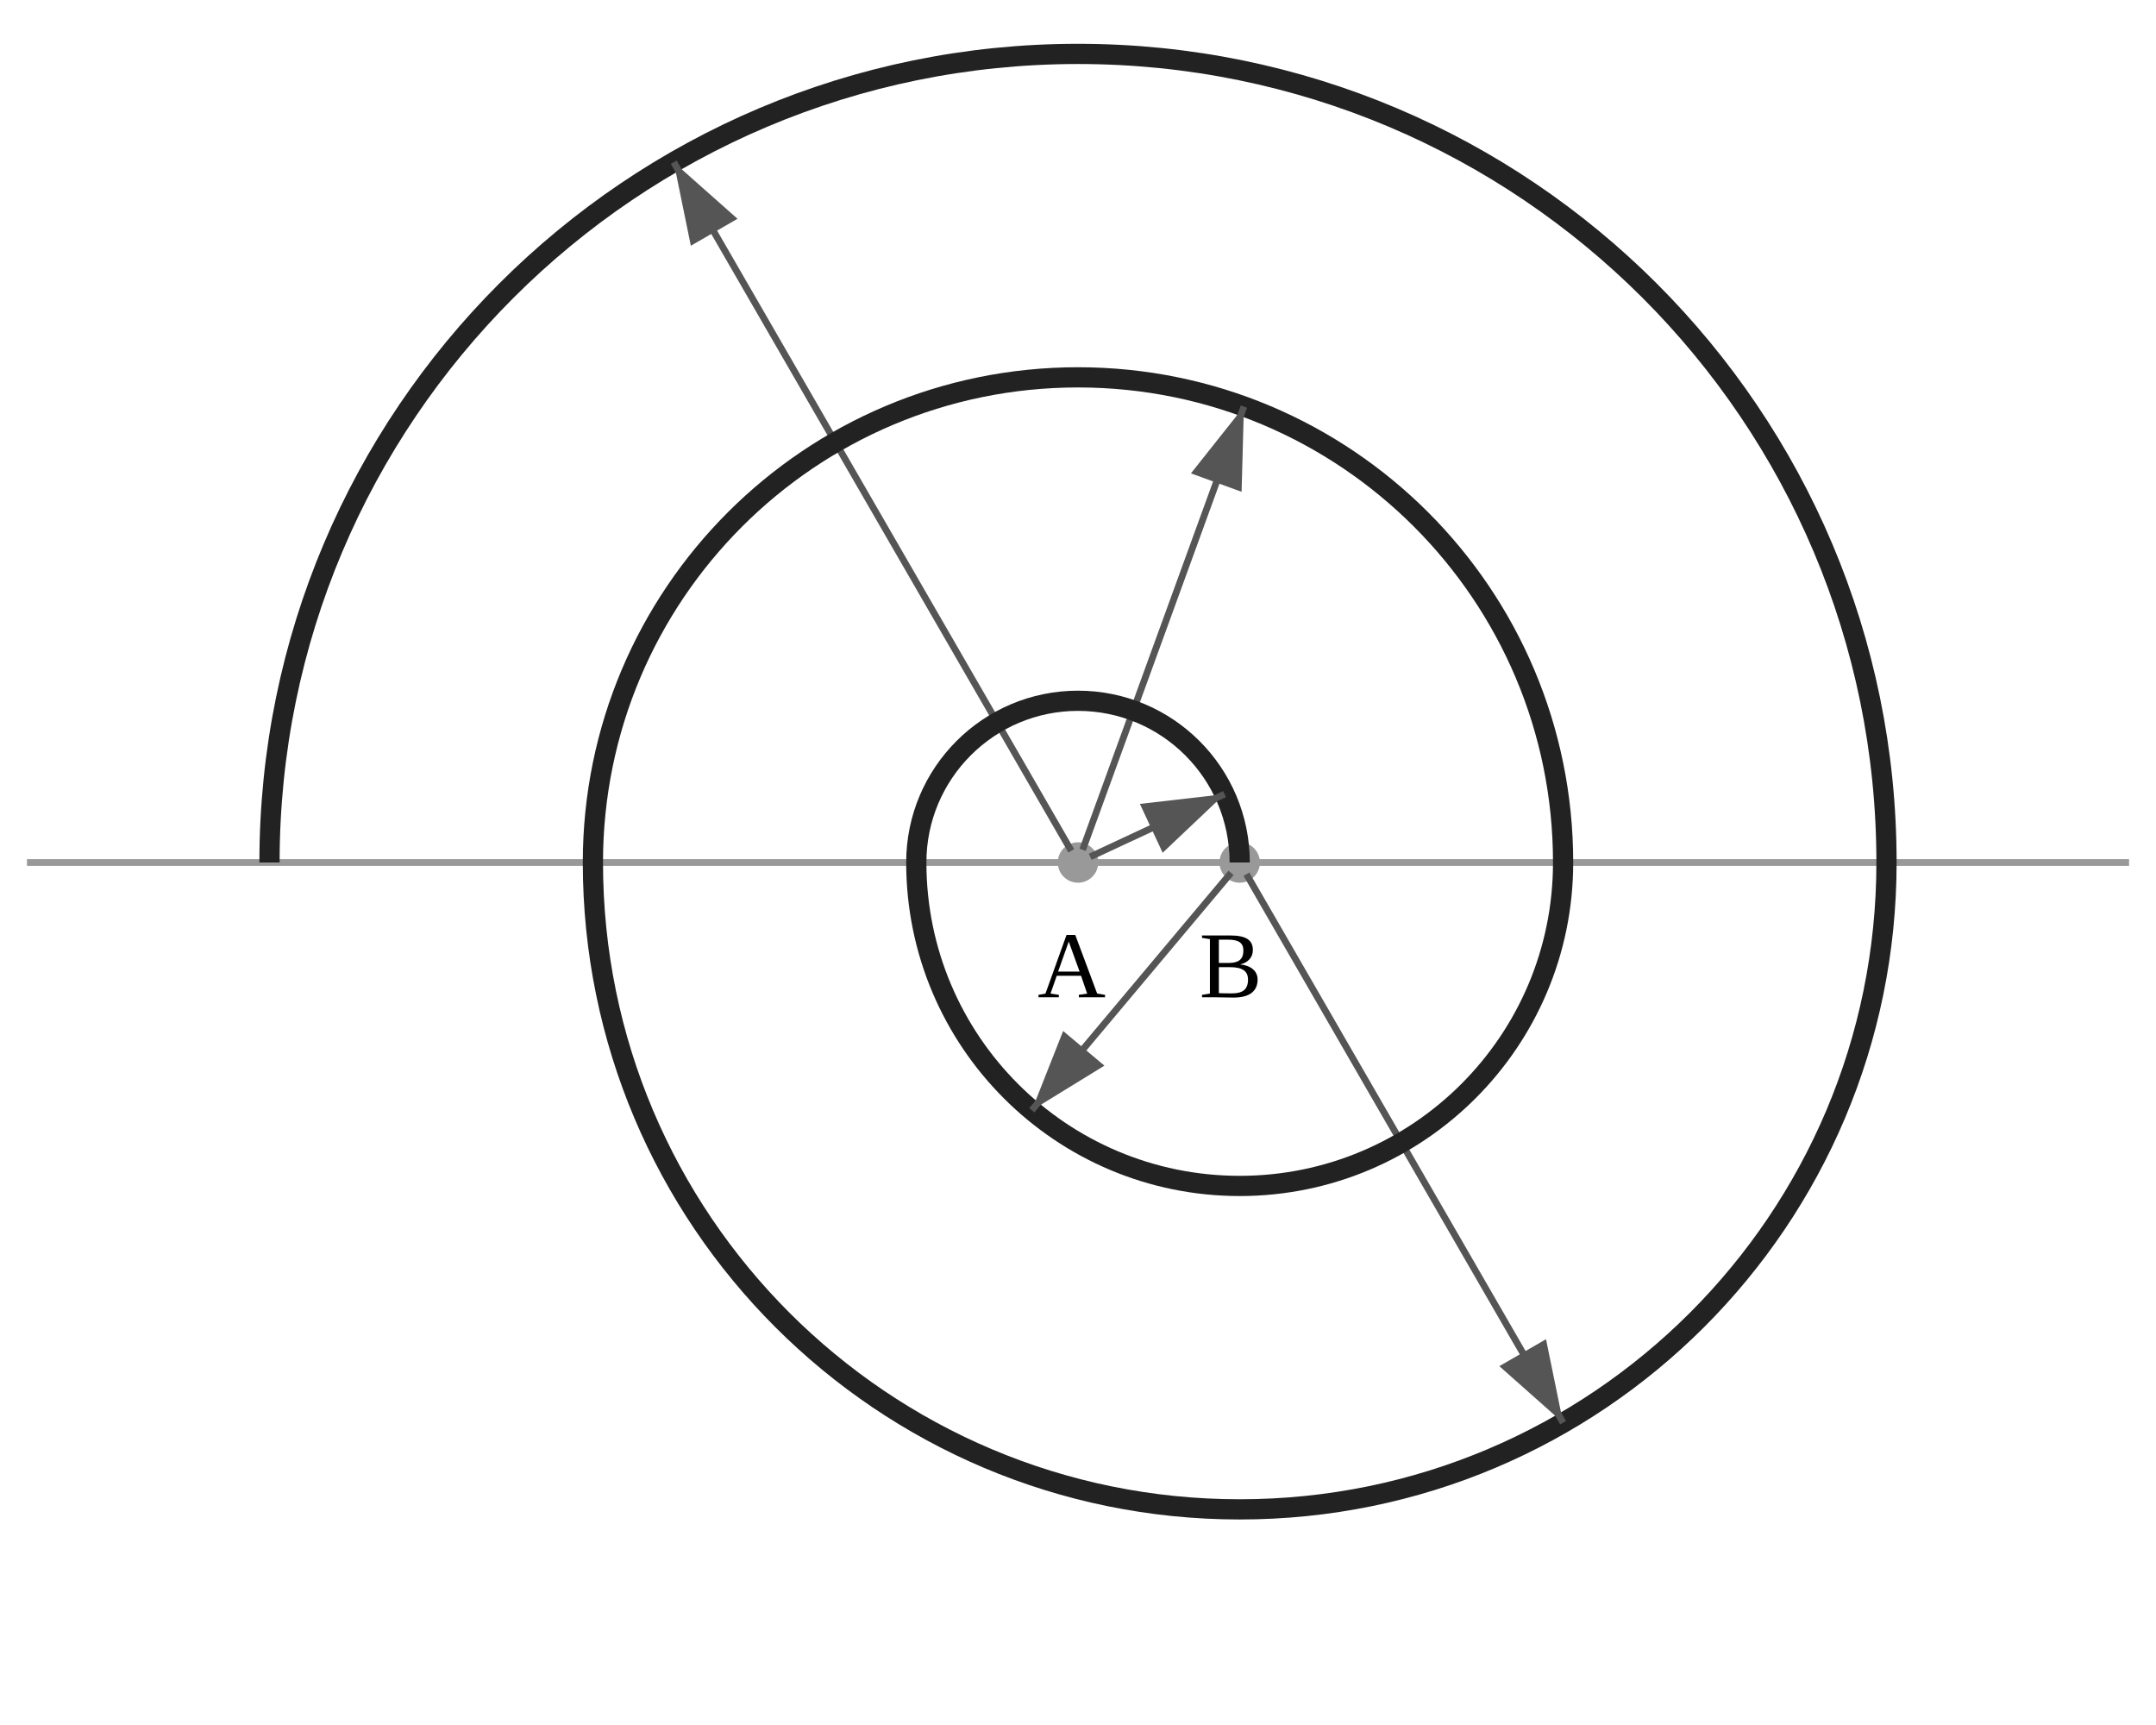
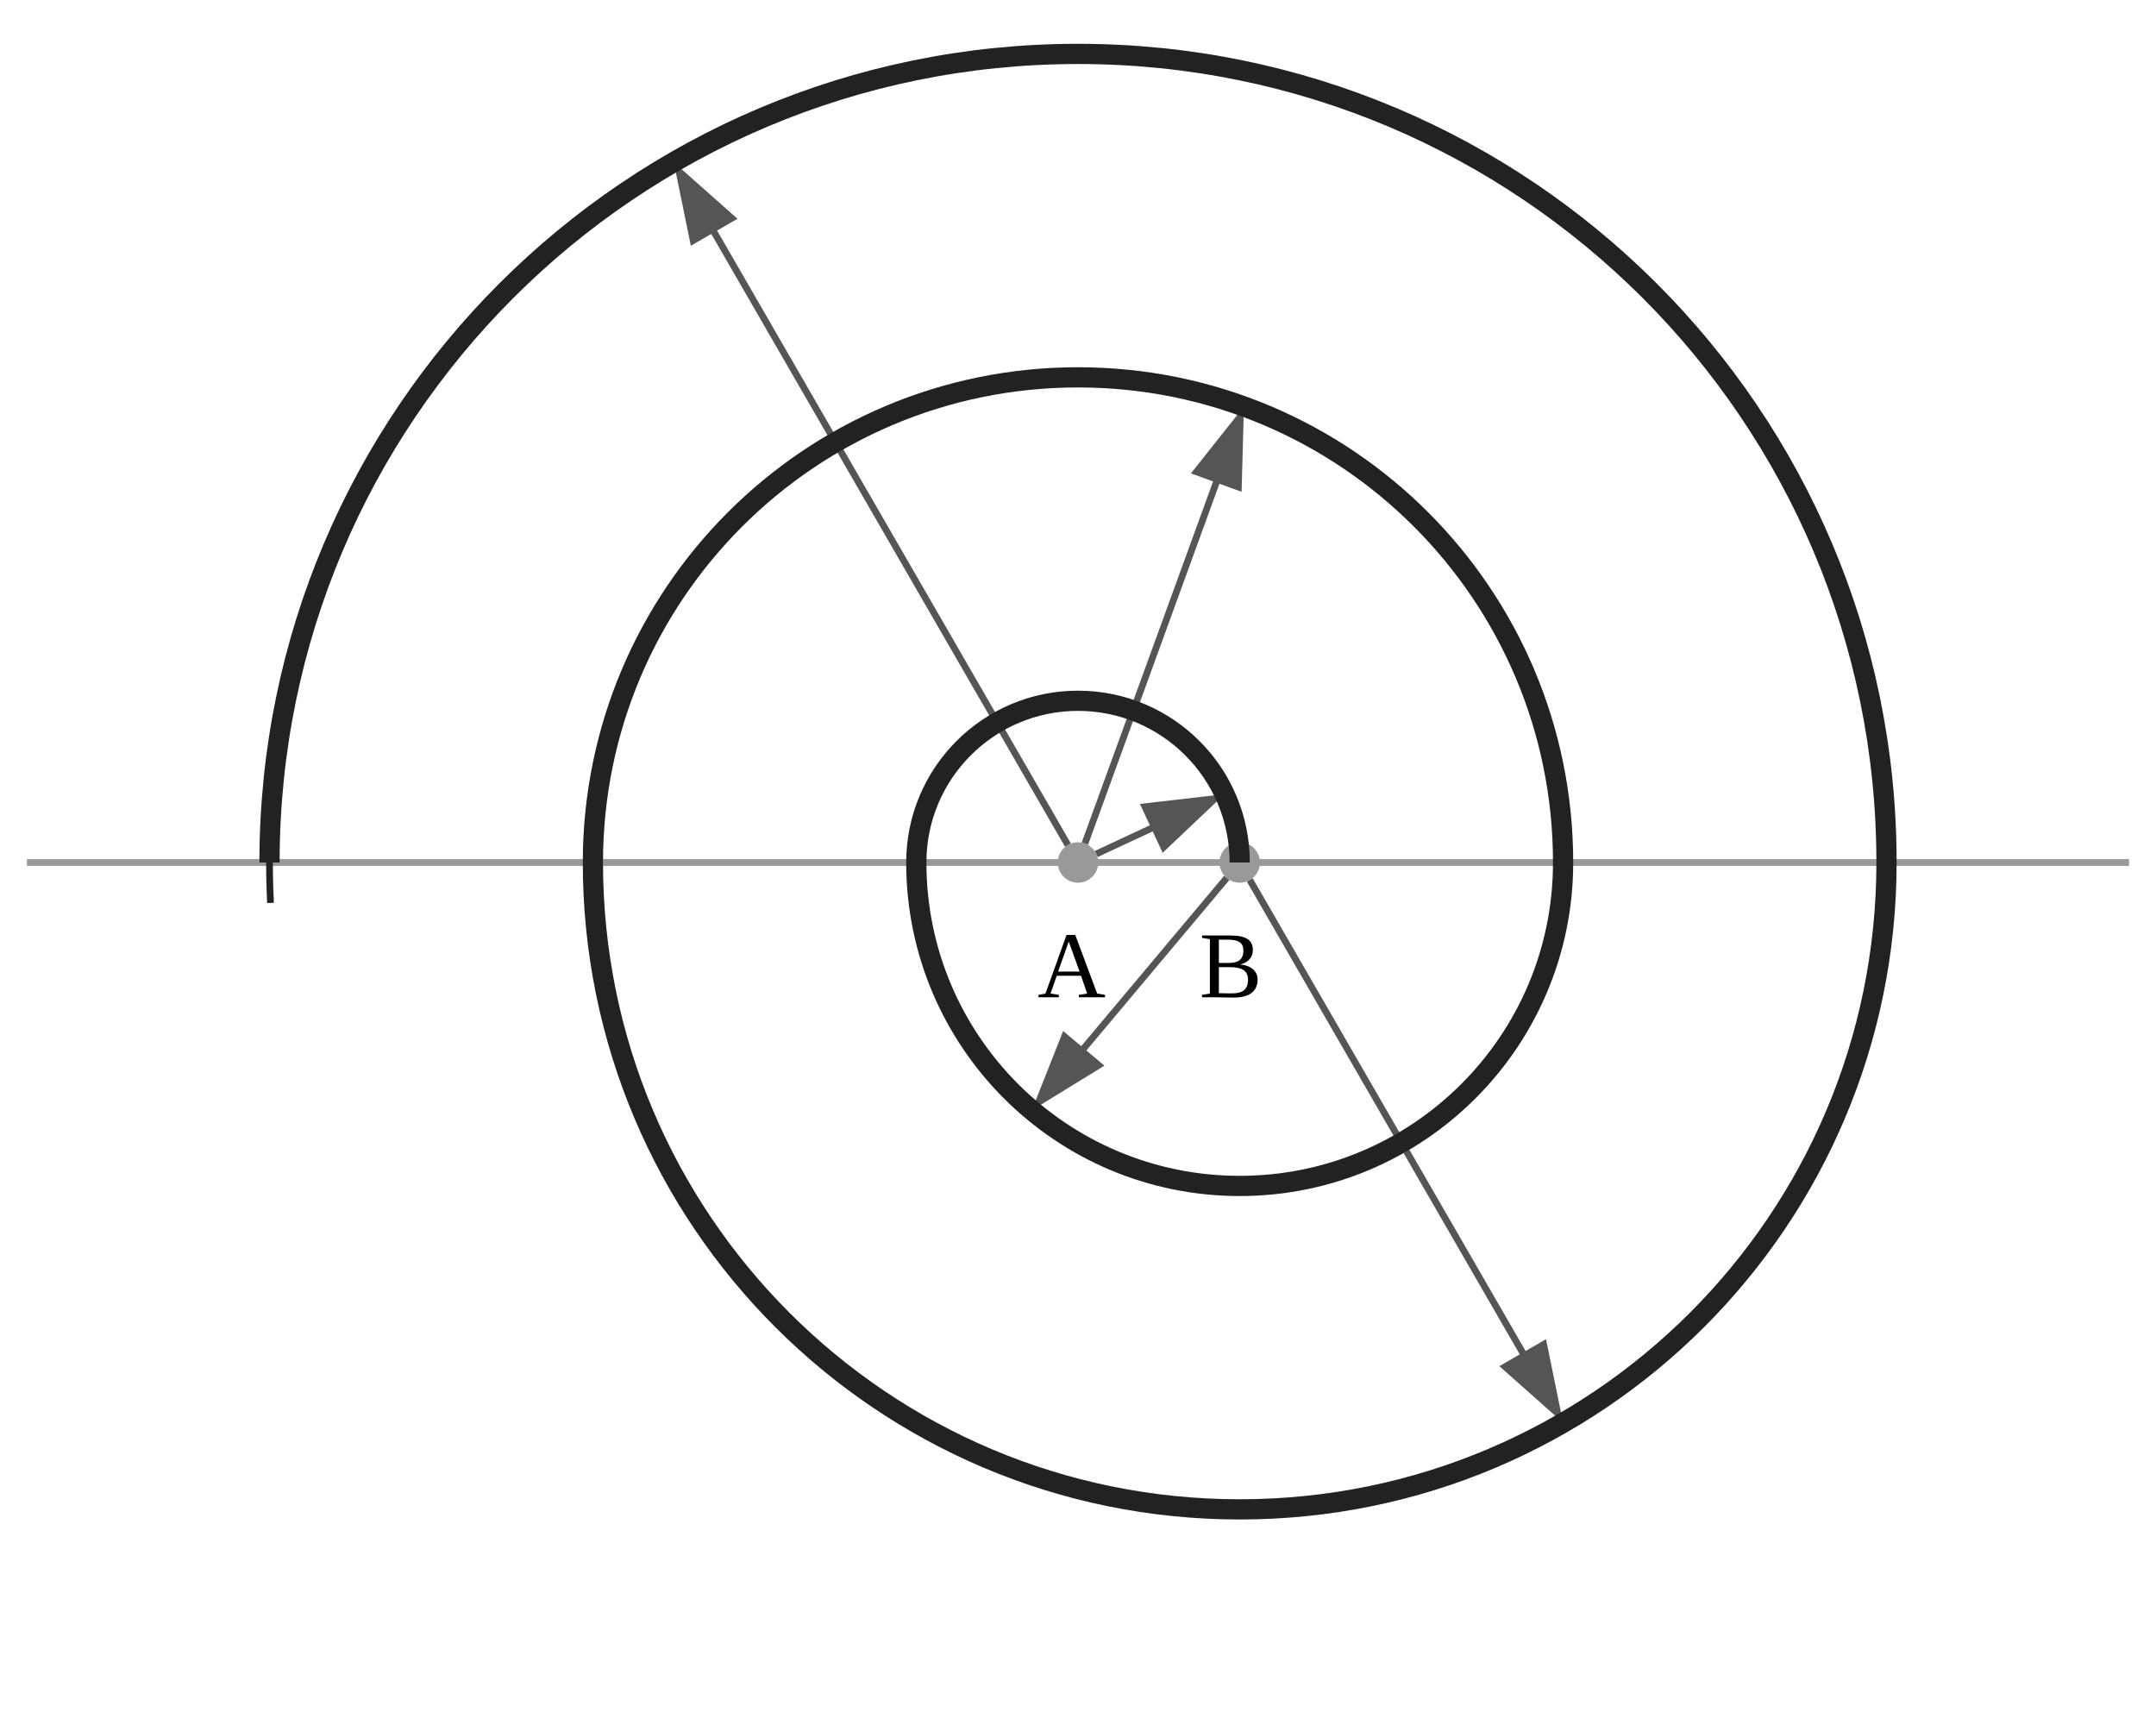
<svg xmlns="http://www.w3.org/2000/svg" width="320" height="256" viewBox="0 0 320 256">
  <style type="text/css">
  
  .eyes { fill: #999; stroke: none; }
-   #baseline { fill: none; stroke-width: 1px; stroke: #999; }
+   #baseline, .helpline { fill: none; stroke-width: 1px; stroke: #999; }
  .radii { fill: none; stroke-width: 1px; stroke: #555; }
  .arrowhead { fill: #555; stroke: none; }
-   .spiral-line { fill: none; stroke-width: 3px; stroke: #222; }
+   .constructor { fill: none; stroke-width: 1px; stroke: #222; }
+   .spiral-line, .result { fill: none; stroke-width: 3px; stroke: #222; }
  text { color: #222; font-size: 14px;}
  
 </style>
  <circle class="eyes" cx="160" cy="128" r="3" />
  <text x="154" y="148">A</text>
  <circle class="eyes" cx="184" cy="128" r="3" />
  <text x="178" y="148">B</text>
  <line id="baseline" x1="4" y1="128" x2="316" y2="128" />
  <g id="arc-5">
-     <path class="spiral-line" d="M 280 128 A 120 120 180 1 0 40 128" />
+     <path class="constructor" d="M 280 128 A 120 120 180 1 0 40.15 134" />
    <g transform="rotate(60, 160, 128)">
-       <line class="radii" x1="158" y1="128" x2="40" y2="128" />
+       <line class="radii" x1="157" y1="128" x2="43" y2="128" />
      <polygon class="arrowhead" points="40,128, 52,124 52,132" />
    </g>
  </g>
  <g id="arc-4">
-     <path class="spiral-line" d="M 88 128 A 96 96 180 1 0 280 128" />
+     <path class="constructor" d="M 88 128 A 96 96 180 1 0 280 128" />
    <g transform="rotate(60, 184, 128)">
-       <line class="radii" x1="186" y1="128" x2="280" y2="128" />
+       <line class="radii" x1="187" y1="128" x2="277" y2="128" />
      <polygon class="arrowhead" points="280,128, 268,124 268,132" />
    </g>
  </g>
  <g id="arc-3">
-     <path class="spiral-line" d="M 232 128 A 72 72 180 1 0 88 128" />
+     <path class="constructor" d="M 232 128 A 72 72 180 1 0 88 128" />
    <g transform="rotate(110, 160, 128)">
-       <line class="radii" x1="158" y1="128" x2="88" y2="128" />
+       <line class="radii" x1="157" y1="128" x2="91" y2="128" />
      <polygon class="arrowhead" points="88,128, 100,124 100,132" />
    </g>
  </g>
  <g id="arc-2">
-     <path class="spiral-line" d="M 136 128 A 48 48 180 1 0 232 128" />
+     <path class="constructor" d="M 136 128 A 48 48 180 1 0 232 128" />
    <g transform="rotate(130, 184, 128)">
-       <line class="radii" x1="186" y1="128" x2="232" y2="128" />
+       <line class="radii" x1="187" y1="128" x2="229" y2="128" />
      <polygon class="arrowhead" points="232,128, 220,124 220,132" />
    </g>
  </g>
  <g id="arc-1">
-     <path class="spiral-line" d="M 184 128 A 24 24 180 1 0 136 128" />
+     <path class="constructor" d="M 184 128 A 24 24 180 1 0 136 128" />
    <g transform="rotate(155, 160, 128)">
-       <line class="radii" x1="158" y1="128" x2="136" y2="128" />
+       <line class="radii" x1="157" y1="128" x2="139" y2="128" />
      <polygon class="arrowhead" points="136,128, 148,124 148,132" />
    </g>
  </g>
+   <g id="figure">
+     <path class="result" d="M 184 128 A 24 24 180 1 0 136 128 A 48 48 180 1 0 232 128 A 72 72 180 1 0 88 128 A 96 96 180 1 0 280 128 A 120 120 180 1 0 40 128" />
+   </g>
</svg>
